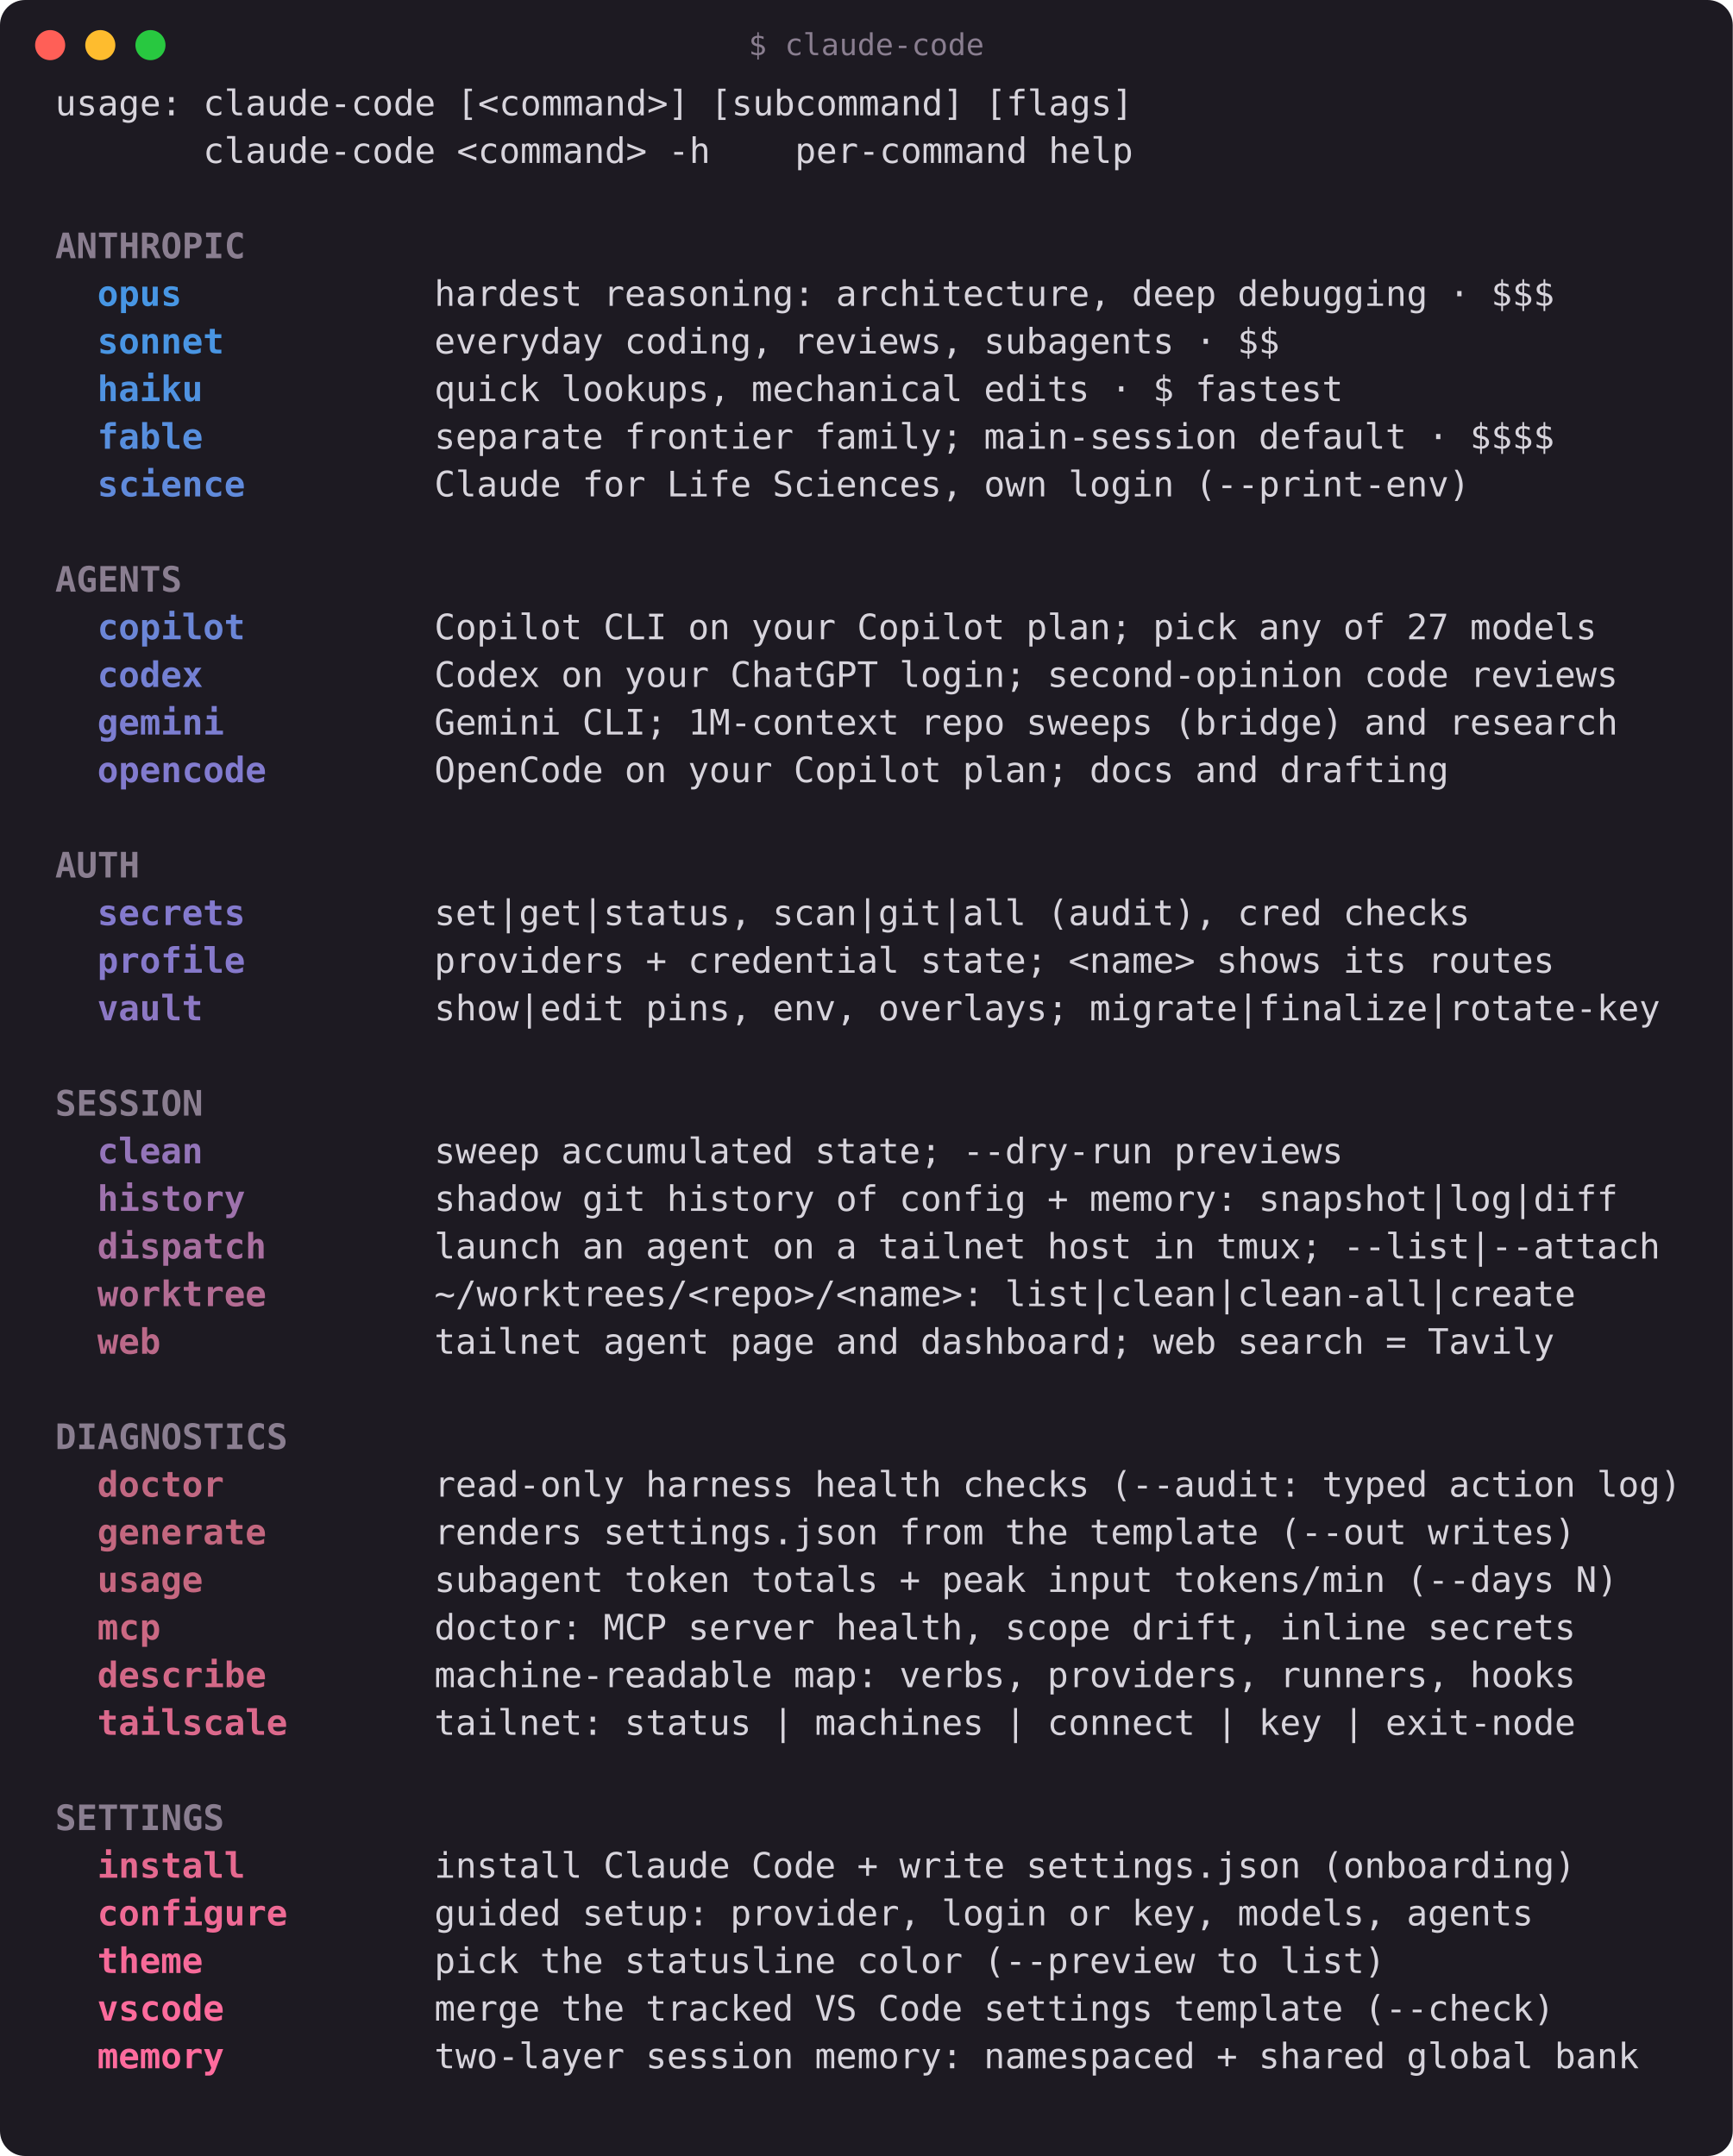
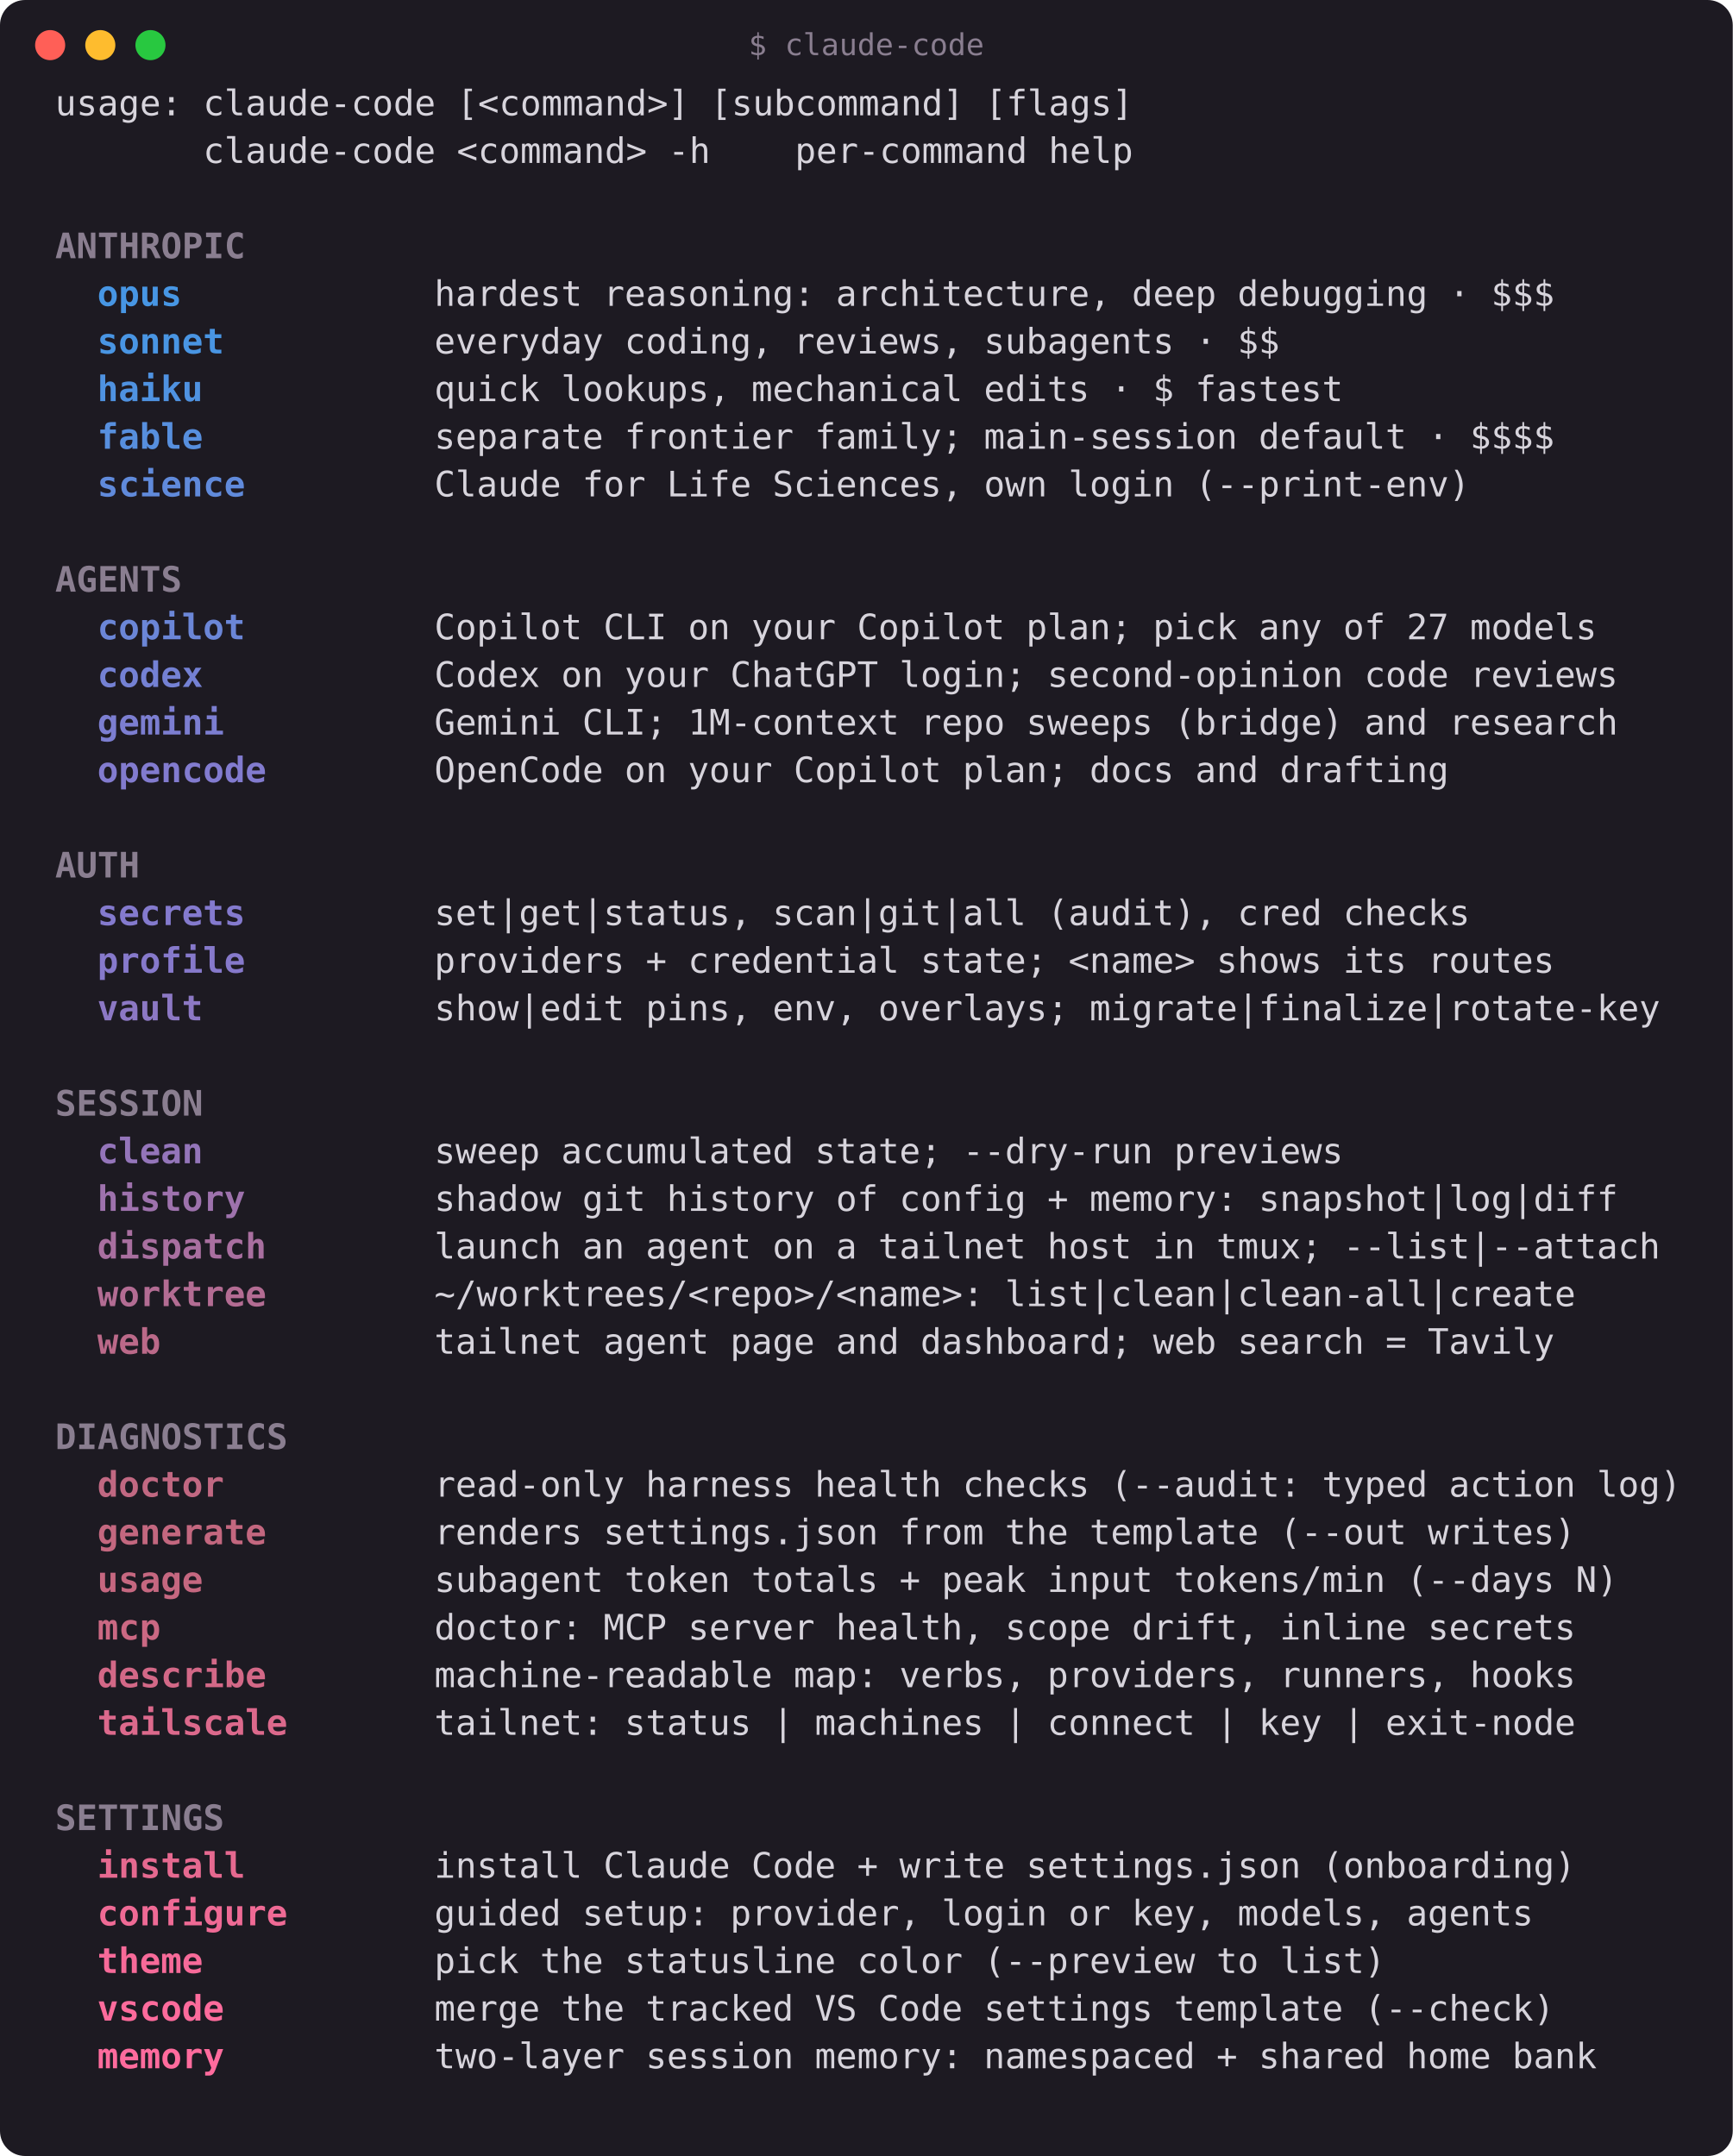
<svg xmlns="http://www.w3.org/2000/svg" width="691" height="860" viewBox="0 0 691 860" role="img" aria-label="claude-code help menu">
  <rect width="691" height="860" rx="10" fill="#1d1a22" />
  <circle cx="20" cy="18" r="6" fill="#ff5f57" />
  <circle cx="40" cy="18" r="6" fill="#febc2e" />
  <circle cx="60" cy="18" r="6" fill="#28c840" />
  <text x="345.5" y="22" fill="#8a7e90" font-family="ui-monospace,SFMono-Regular,Menlo,Consolas,monospace" font-size="12" text-anchor="middle">$ claude-code</text>
  <g font-family="ui-monospace,SFMono-Regular,Menlo,Consolas,monospace" font-size="14" xml:space="preserve">
    <text x="22.0" y="46" fill="#d7d4dc">usage: claude-code [&lt;command&gt;] [subcommand] [flags]</text>
    <text x="22.0" y="65" fill="#d7d4dc">       claude-code &lt;command&gt; -h    per-command help</text>
    <text x="22.0" y="103" fill="#8a7e90" font-weight="bold">ANTHROPIC</text>
    <text x="22.0" y="122" fill="#d7d4dc">  </text>
    <text x="38.8" y="122" fill="#4796e4" font-weight="bold">opus            </text>
    <text x="173.2" y="122" fill="#d7d4dc">hardest reasoning: architecture, deep debugging · $$$</text>
    <text x="22.0" y="141" fill="#d7d4dc">  </text>
    <text x="38.8" y="141" fill="#4995e3" font-weight="bold">sonnet          </text>
    <text x="173.2" y="141" fill="#d7d4dc">everyday coding, reviews, subagents · $$</text>
    <text x="22.0" y="160" fill="#d7d4dc">  </text>
    <text x="38.8" y="160" fill="#4f92e1" font-weight="bold">haiku           </text>
    <text x="173.2" y="160" fill="#d7d4dc">quick lookups, mechanical edits · $ fastest</text>
    <text x="22.0" y="179" fill="#d7d4dc">  </text>
    <text x="38.8" y="179" fill="#578fde" font-weight="bold">fable           </text>
    <text x="173.2" y="179" fill="#d7d4dc">separate frontier family; main-session default · $$$$</text>
    <text x="22.0" y="198" fill="#d7d4dc">  </text>
    <text x="38.8" y="198" fill="#608adb" font-weight="bold">science         </text>
    <text x="173.2" y="198" fill="#d7d4dc">Claude for Life Sciences, own login (--print-env)</text>
    <text x="22.0" y="236" fill="#8a7e90" font-weight="bold">AGENTS</text>
    <text x="22.0" y="255" fill="#d7d4dc">  </text>
    <text x="38.8" y="255" fill="#6b86d7" font-weight="bold">copilot         </text>
    <text x="173.2" y="255" fill="#d7d4dc">Copilot CLI on your Copilot plan; pick any of 27 models</text>
    <text x="22.0" y="274" fill="#d7d4dc">  </text>
    <text x="38.8" y="274" fill="#7481d4" font-weight="bold">codex           </text>
    <text x="173.2" y="274" fill="#d7d4dc">Codex on your ChatGPT login; second-opinion code reviews</text>
    <text x="22.0" y="293" fill="#d7d4dc">  </text>
    <text x="38.8" y="293" fill="#7c7ed1" font-weight="bold">gemini          </text>
    <text x="173.2" y="293" fill="#d7d4dc">Gemini CLI; 1M-context repo sweeps (bridge) and research</text>
    <text x="22.0" y="312" fill="#d7d4dc">  </text>
    <text x="38.8" y="312" fill="#827bcf" font-weight="bold">opencode        </text>
    <text x="173.2" y="312" fill="#d7d4dc">OpenCode on your Copilot plan; docs and drafting</text>
    <text x="22.0" y="350" fill="#8a7e90" font-weight="bold">AUTH</text>
    <text x="22.0" y="369" fill="#d7d4dc">  </text>
    <text x="38.8" y="369" fill="#847ace" font-weight="bold">secrets         </text>
    <text x="173.2" y="369" fill="#d7d4dc">set|get|status, scan|git|all (audit), cred checks</text>
    <text x="22.0" y="388" fill="#d7d4dc">  </text>
    <text x="38.8" y="388" fill="#8679cb" font-weight="bold">profile         </text>
    <text x="173.2" y="388" fill="#d7d4dc">providers + credential state; &lt;name&gt; shows its routes</text>
    <text x="22.0" y="407" fill="#d7d4dc">  </text>
    <text x="38.8" y="407" fill="#8c78c4" font-weight="bold">vault           </text>
    <text x="173.2" y="407" fill="#d7d4dc">show|edit pins, env, overlays; migrate|finalize|rotate-key</text>
    <text x="22.0" y="445" fill="#8a7e90" font-weight="bold">SESSION</text>
    <text x="22.0" y="464" fill="#d7d4dc">  </text>
    <text x="38.8" y="464" fill="#9475ba" font-weight="bold">clean           </text>
    <text x="173.2" y="464" fill="#d7d4dc">sweep accumulated state; --dry-run previews</text>
    <text x="22.0" y="483" fill="#d7d4dc">  </text>
    <text x="38.8" y="483" fill="#9e72ad" font-weight="bold">history         </text>
    <text x="173.2" y="483" fill="#d7d4dc">shadow git history of config + memory: snapshot|log|diff</text>
    <text x="22.0" y="502" fill="#d7d4dc">  </text>
    <text x="38.8" y="502" fill="#a96fa0" font-weight="bold">dispatch        </text>
    <text x="173.2" y="502" fill="#d7d4dc">launch an agent on a tailnet host in tmux; --list|--attach</text>
    <text x="22.0" y="521" fill="#d7d4dc">  </text>
    <text x="38.8" y="521" fill="#b36c93" font-weight="bold">worktree        </text>
    <text x="173.2" y="521" fill="#d7d4dc">~/worktrees/&lt;repo&gt;/&lt;name&gt;: list|clean|clean-all|create</text>
    <text x="22.0" y="540" fill="#d7d4dc">  </text>
    <text x="38.8" y="540" fill="#bb6989" font-weight="bold">web             </text>
    <text x="173.2" y="540" fill="#d7d4dc">tailnet agent page and dashboard; web search = Tavily</text>
    <text x="22.0" y="578" fill="#8a7e90" font-weight="bold">DIAGNOSTICS</text>
    <text x="22.0" y="597" fill="#d7d4dc">  </text>
    <text x="38.8" y="597" fill="#c16882" font-weight="bold">doctor          </text>
    <text x="173.2" y="597" fill="#d7d4dc">read-only harness health checks (--audit: typed action log)</text>
    <text x="22.0" y="616" fill="#d7d4dc">  </text>
    <text x="38.8" y="616" fill="#c3677f" font-weight="bold">generate        </text>
    <text x="173.2" y="616" fill="#d7d4dc">renders settings.json from the template (--out writes)</text>
    <text x="22.0" y="635" fill="#d7d4dc">  </text>
    <text x="38.8" y="635" fill="#c56780" font-weight="bold">usage           </text>
    <text x="173.2" y="635" fill="#d7d4dc">subagent token totals + peak input tokens/min (--days N)</text>
    <text x="22.0" y="654" fill="#d7d4dc">  </text>
    <text x="38.8" y="654" fill="#cb6883" font-weight="bold">mcp             </text>
    <text x="173.2" y="654" fill="#d7d4dc">doctor: MCP server health, scope drift, inline secrets</text>
    <text x="22.0" y="673" fill="#d7d4dc">  </text>
    <text x="38.8" y="673" fill="#d36887" font-weight="bold">describe        </text>
    <text x="173.2" y="673" fill="#d7d4dc">machine-readable map: verbs, providers, runners, hooks</text>
    <text x="22.0" y="692" fill="#d7d4dc">  </text>
    <text x="38.8" y="692" fill="#dc698c" font-weight="bold">tailscale       </text>
    <text x="173.2" y="692" fill="#d7d4dc">tailnet: status | machines | connect | key | exit-node</text>
    <text x="22.0" y="730" fill="#8a7e90" font-weight="bold">SETTINGS</text>
    <text x="22.0" y="749" fill="#d7d4dc">  </text>
    <text x="38.8" y="749" fill="#e66990" font-weight="bold">install         </text>
    <text x="173.2" y="749" fill="#d7d4dc">install Claude Code + write settings.json (onboarding)</text>
    <text x="22.0" y="768" fill="#d7d4dc">  </text>
    <text x="38.8" y="768" fill="#ef6a95" font-weight="bold">configure       </text>
    <text x="173.2" y="768" fill="#d7d4dc">guided setup: provider, login or key, models, agents</text>
    <text x="22.0" y="787" fill="#d7d4dc">  </text>
    <text x="38.8" y="787" fill="#f76a99" font-weight="bold">theme           </text>
    <text x="173.2" y="787" fill="#d7d4dc">pick the statusline color (--preview to list)</text>
    <text x="22.0" y="806" fill="#d7d4dc">  </text>
    <text x="38.8" y="806" fill="#fd6b9c" font-weight="bold">vscode          </text>
    <text x="173.2" y="806" fill="#d7d4dc">merge the tracked VS Code settings template (--check)</text>
    <text x="22.0" y="825" fill="#d7d4dc">  </text>
    <text x="38.8" y="825" fill="#ff6b9d" font-weight="bold">memory          </text>
-     <text x="173.2" y="825" fill="#d7d4dc">two-layer session memory: namespaced + shared global bank</text>
+     <text x="173.2" y="825" fill="#d7d4dc">two-layer session memory: namespaced + shared home bank</text>
  </g>
</svg>
